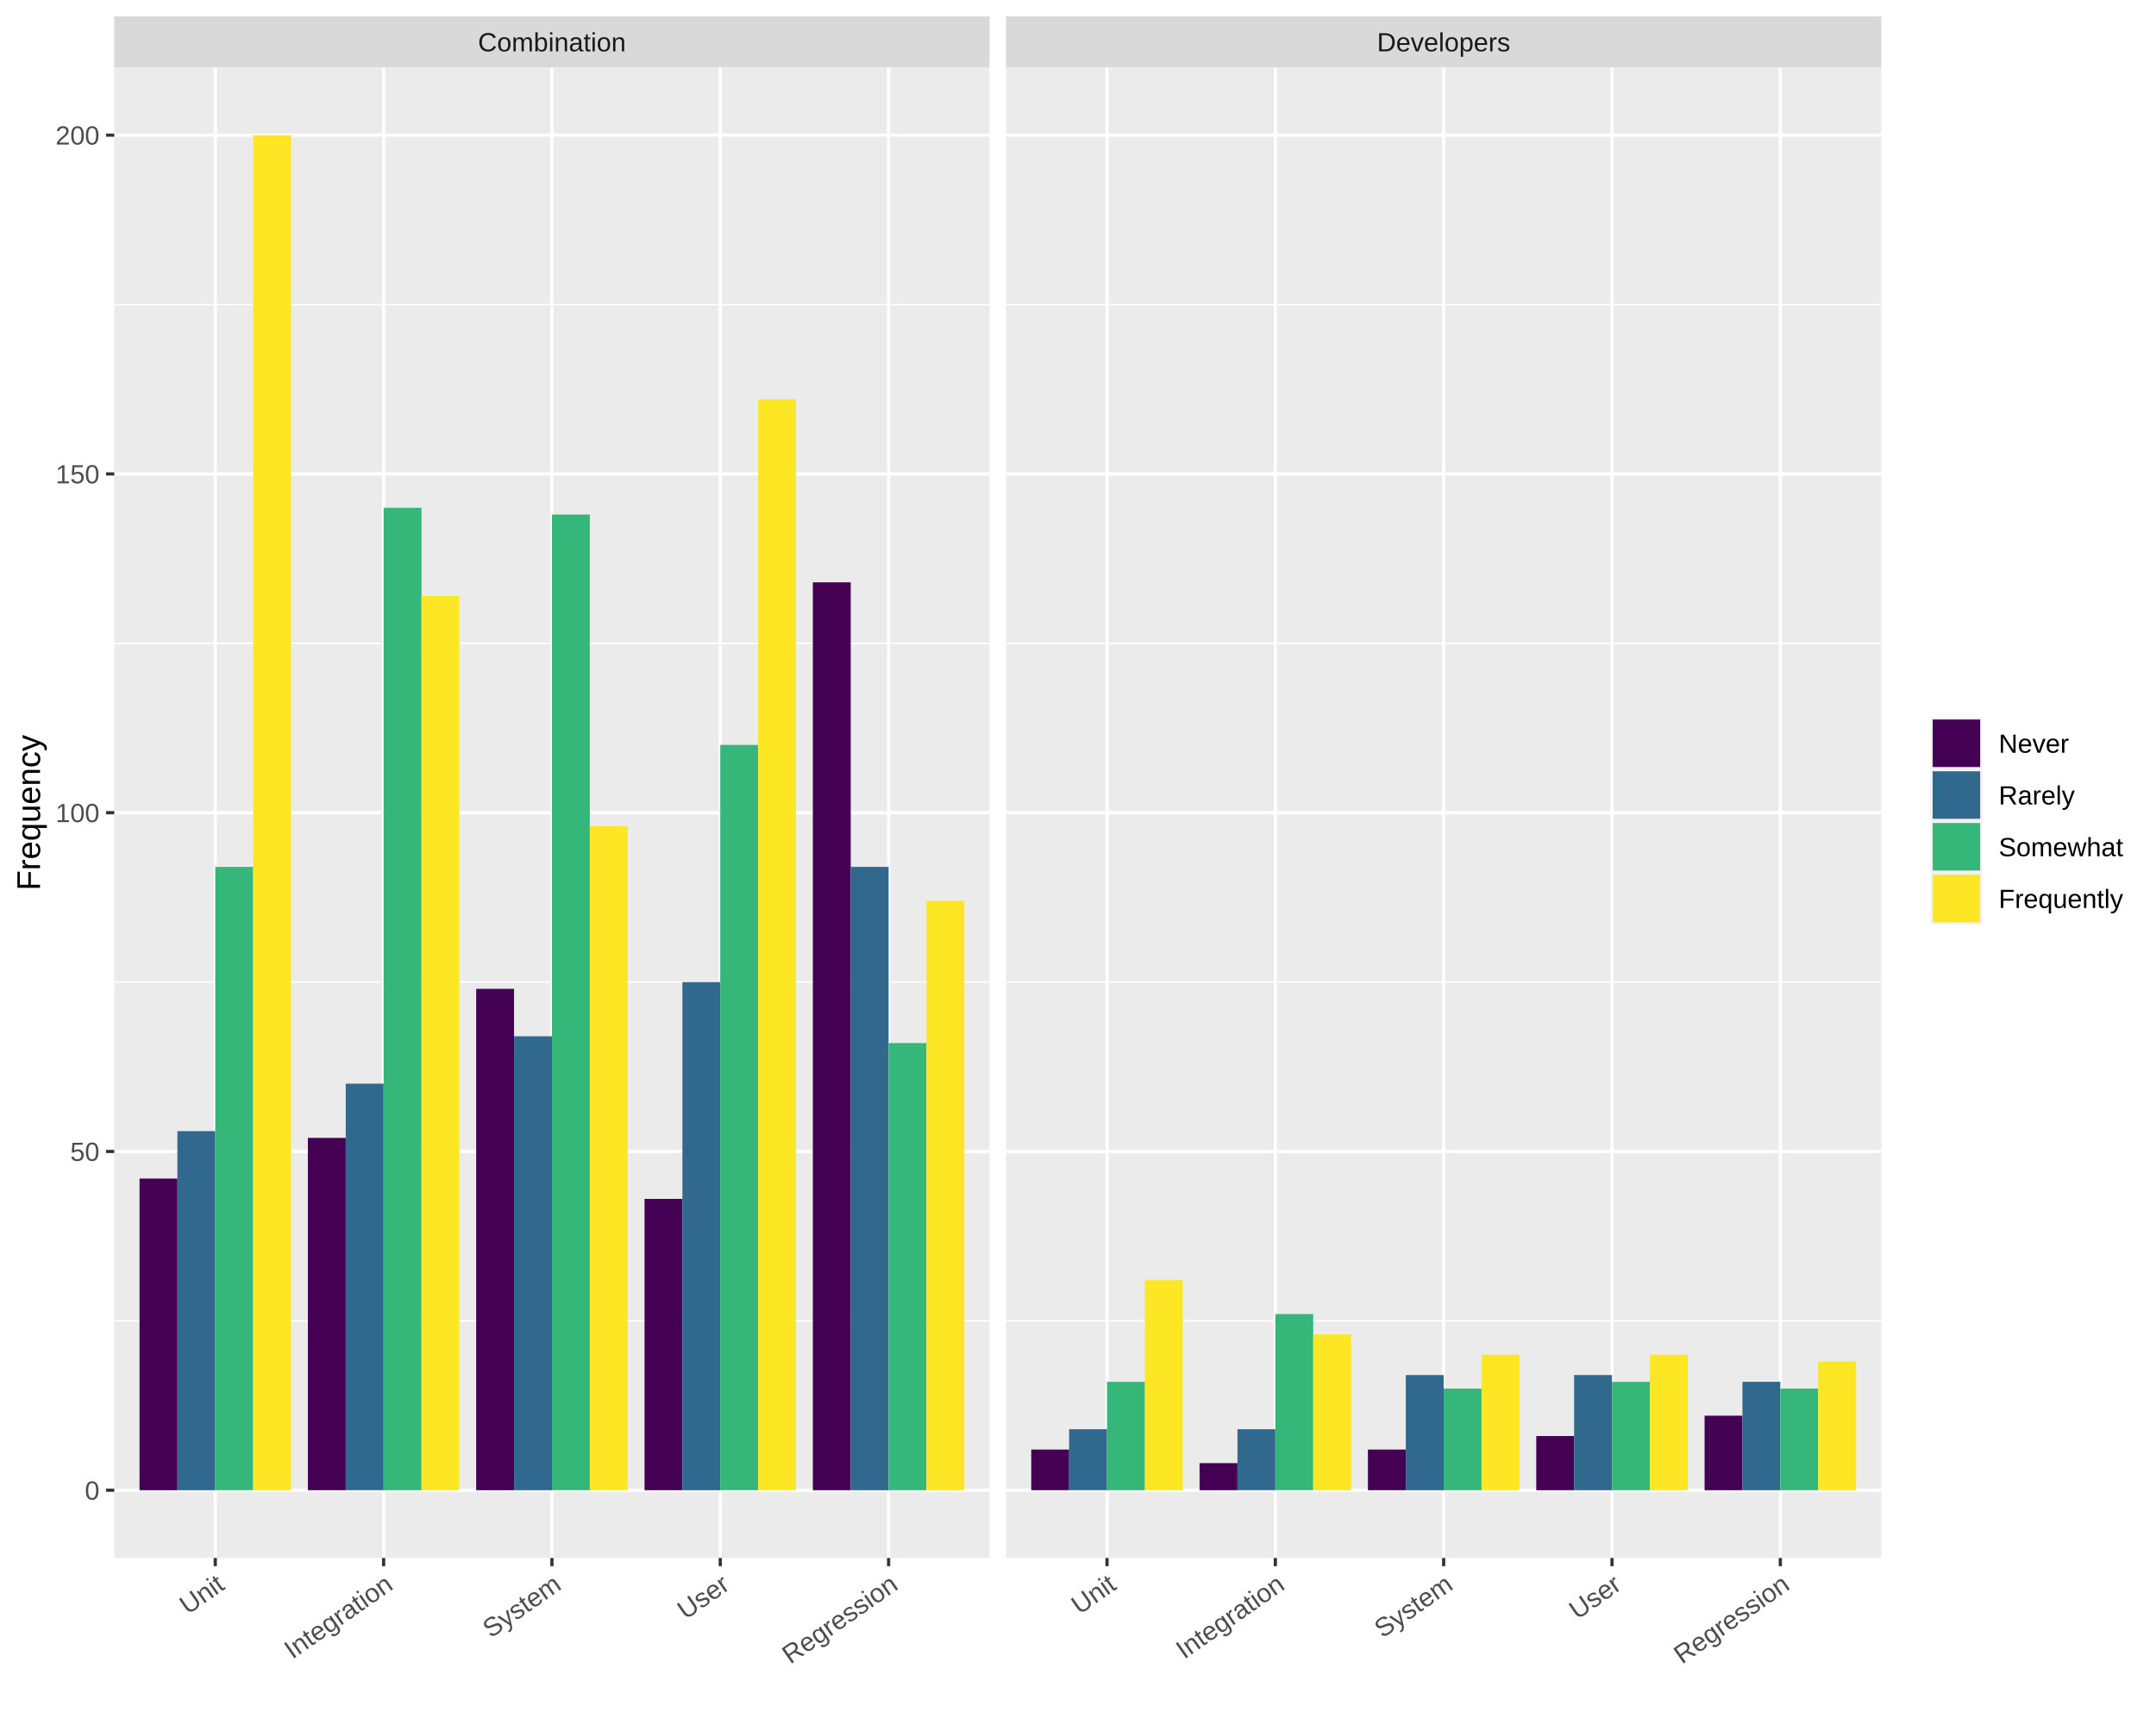
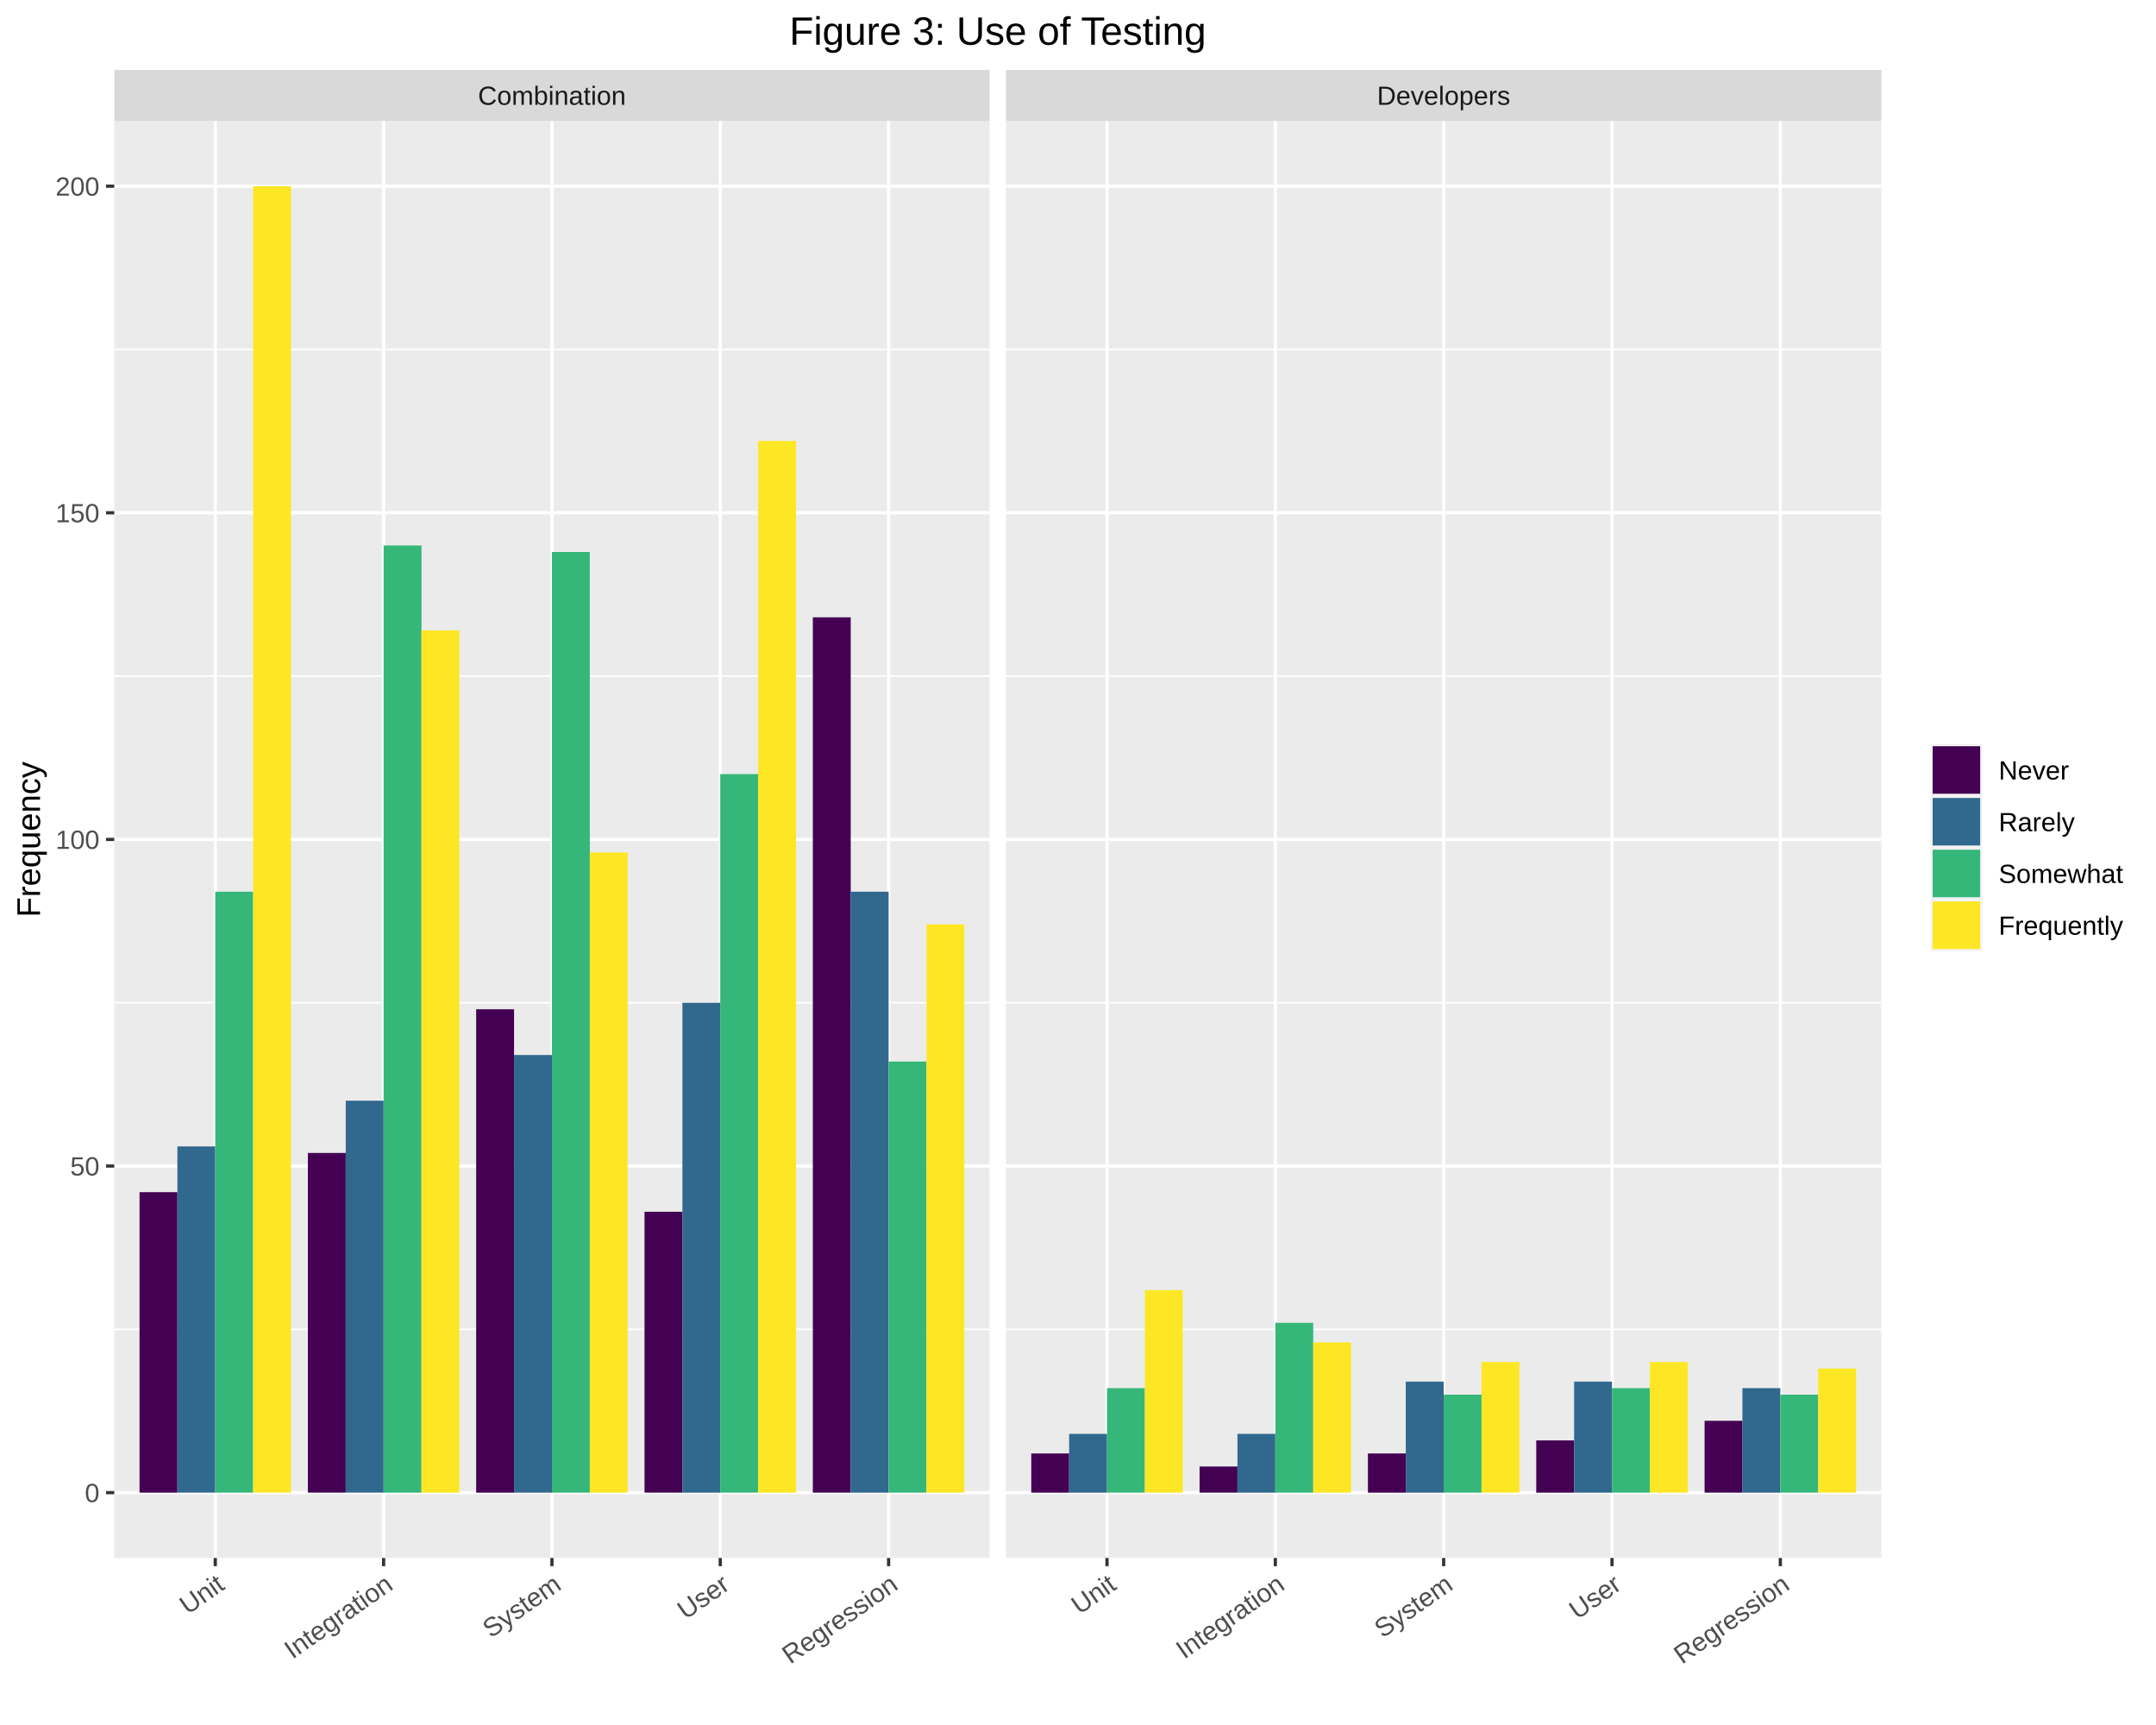
<svg xmlns="http://www.w3.org/2000/svg" class="svglite" width="720.00pt" height="576.00pt" viewBox="0 0 720.00 576.00">
  <defs>
    <style type="text/css">
    .svglite line, .svglite polyline, .svglite polygon, .svglite path, .svglite rect, .svglite circle {
      fill: none;
      stroke: #000000;
      stroke-linecap: round;
      stroke-linejoin: round;
      stroke-miterlimit: 10.00;
    }
    .svglite text {
      white-space: pre;
    }
  </style>
  </defs>
  <rect width="100%" height="100%" style="stroke: none; fill: #FFFFFF;" />
  <defs>
    <clipPath id="cpMC4wMHw3MjAuMDB8MC4wMHw1NzYuMDA=">
      <rect x="0.00" y="0.00" width="720.00" height="576.00" />
    </clipPath>
  </defs>
  <g clip-path="url(#cpMC4wMHw3MjAuMDB8MC4wMHw1NzYuMDA=)">
    <rect x="0.00" y="0.00" width="720.00" height="576.00" style="stroke-width: 1.07; stroke: #FFFFFF; fill: #FFFFFF;" />
  </g>
  <defs>
-     <clipPath id="cpMzguMTZ8MzMwLjQ4fDIyLjUwfDUyMC4yMw==">
-       <rect x="38.16" y="22.50" width="292.31" height="497.72" />
+     <clipPath id="cpMzguMTZ8MzMwLjQ4fDQwLjM2fDUyMC4yMw==">
+       <rect x="38.16" y="40.36" width="292.31" height="479.87" />
    </clipPath>
  </defs>
-   <g clip-path="url(#cpMzguMTZ8MzMwLjQ4fDIyLjUwfDUyMC4yMw==)">
-     <rect x="38.16" y="22.50" width="292.31" height="497.72" style="stroke-width: 1.07; stroke: none; fill: #EBEBEB;" />
-     <polyline points="38.16,441.05 330.48,441.05 " style="stroke-width: 0.53; stroke: #FFFFFF; stroke-linecap: butt;" />
-     <polyline points="38.16,327.93 330.48,327.93 " style="stroke-width: 0.53; stroke: #FFFFFF; stroke-linecap: butt;" />
-     <polyline points="38.16,214.81 330.48,214.81 " style="stroke-width: 0.53; stroke: #FFFFFF; stroke-linecap: butt;" />
-     <polyline points="38.16,101.69 330.48,101.69 " style="stroke-width: 0.53; stroke: #FFFFFF; stroke-linecap: butt;" />
-     <polyline points="38.16,497.61 330.48,497.61 " style="stroke-width: 1.07; stroke: #FFFFFF; stroke-linecap: butt;" />
-     <polyline points="38.16,384.49 330.48,384.49 " style="stroke-width: 1.07; stroke: #FFFFFF; stroke-linecap: butt;" />
-     <polyline points="38.16,271.37 330.48,271.37 " style="stroke-width: 1.07; stroke: #FFFFFF; stroke-linecap: butt;" />
-     <polyline points="38.16,158.25 330.48,158.25 " style="stroke-width: 1.07; stroke: #FFFFFF; stroke-linecap: butt;" />
-     <polyline points="38.16,45.13 330.48,45.13 " style="stroke-width: 1.07; stroke: #FFFFFF; stroke-linecap: butt;" />
-     <polyline points="71.89,520.23 71.89,22.50 " style="stroke-width: 1.07; stroke: #FFFFFF; stroke-linecap: butt;" />
-     <polyline points="128.11,520.23 128.11,22.50 " style="stroke-width: 1.07; stroke: #FFFFFF; stroke-linecap: butt;" />
-     <polyline points="184.32,520.23 184.32,22.50 " style="stroke-width: 1.07; stroke: #FFFFFF; stroke-linecap: butt;" />
-     <polyline points="240.53,520.23 240.53,22.50 " style="stroke-width: 1.07; stroke: #FFFFFF; stroke-linecap: butt;" />
-     <polyline points="296.75,520.23 296.75,22.50 " style="stroke-width: 1.07; stroke: #FFFFFF; stroke-linecap: butt;" />
-     <rect x="46.60" y="393.54" width="12.65" height="104.07" style="stroke-width: 1.07; stroke: none; stroke-linecap: square; stroke-linejoin: miter; fill: #440154;" />
-     <rect x="59.24" y="377.70" width="12.65" height="119.91" style="stroke-width: 1.07; stroke: none; stroke-linecap: square; stroke-linejoin: miter; fill: #31688E;" />
-     <rect x="71.89" y="289.47" width="12.65" height="208.14" style="stroke-width: 1.07; stroke: none; stroke-linecap: square; stroke-linejoin: miter; fill: #35B779;" />
-     <rect x="84.54" y="45.13" width="12.65" height="452.48" style="stroke-width: 1.07; stroke: none; stroke-linecap: square; stroke-linejoin: miter; fill: #FDE725;" />
-     <rect x="102.81" y="379.96" width="12.65" height="117.64" style="stroke-width: 1.07; stroke: none; stroke-linecap: square; stroke-linejoin: miter; fill: #440154;" />
-     <rect x="115.46" y="361.86" width="12.65" height="135.74" style="stroke-width: 1.07; stroke: none; stroke-linecap: square; stroke-linejoin: miter; fill: #31688E;" />
-     <rect x="128.11" y="169.56" width="12.65" height="328.05" style="stroke-width: 1.07; stroke: none; stroke-linecap: square; stroke-linejoin: miter; fill: #35B779;" />
-     <rect x="140.75" y="198.97" width="12.65" height="298.63" style="stroke-width: 1.07; stroke: none; stroke-linecap: square; stroke-linejoin: miter; fill: #FDE725;" />
-     <rect x="159.02" y="330.19" width="12.65" height="167.42" style="stroke-width: 1.07; stroke: none; stroke-linecap: square; stroke-linejoin: miter; fill: #440154;" />
-     <rect x="171.67" y="346.03" width="12.65" height="151.58" style="stroke-width: 1.07; stroke: none; stroke-linecap: square; stroke-linejoin: miter; fill: #31688E;" />
-     <rect x="184.32" y="171.82" width="12.65" height="325.78" style="stroke-width: 1.07; stroke: none; stroke-linecap: square; stroke-linejoin: miter; fill: #35B779;" />
-     <rect x="196.97" y="275.89" width="12.65" height="221.71" style="stroke-width: 1.07; stroke: none; stroke-linecap: square; stroke-linejoin: miter; fill: #FDE725;" />
-     <rect x="215.24" y="400.32" width="12.65" height="97.28" style="stroke-width: 1.07; stroke: none; stroke-linecap: square; stroke-linejoin: miter; fill: #440154;" />
-     <rect x="227.89" y="327.93" width="12.65" height="169.68" style="stroke-width: 1.07; stroke: none; stroke-linecap: square; stroke-linejoin: miter; fill: #31688E;" />
-     <rect x="240.53" y="248.74" width="12.65" height="248.86" style="stroke-width: 1.07; stroke: none; stroke-linecap: square; stroke-linejoin: miter; fill: #35B779;" />
-     <rect x="253.18" y="133.36" width="12.65" height="364.24" style="stroke-width: 1.07; stroke: none; stroke-linecap: square; stroke-linejoin: miter; fill: #FDE725;" />
-     <rect x="271.45" y="194.45" width="12.65" height="303.16" style="stroke-width: 1.07; stroke: none; stroke-linecap: square; stroke-linejoin: miter; fill: #440154;" />
-     <rect x="284.10" y="289.47" width="12.65" height="208.14" style="stroke-width: 1.07; stroke: none; stroke-linecap: square; stroke-linejoin: miter; fill: #31688E;" />
-     <rect x="296.75" y="348.29" width="12.65" height="149.32" style="stroke-width: 1.07; stroke: none; stroke-linecap: square; stroke-linejoin: miter; fill: #35B779;" />
-     <rect x="309.40" y="300.78" width="12.65" height="196.83" style="stroke-width: 1.07; stroke: none; stroke-linecap: square; stroke-linejoin: miter; fill: #FDE725;" />
+   <g clip-path="url(#cpMzguMTZ8MzMwLjQ4fDQwLjM2fDUyMC4yMw==)">
+     <rect x="38.16" y="40.36" width="292.31" height="479.87" style="stroke-width: 1.07; stroke: none; fill: #EBEBEB;" />
+     <polyline points="38.16,443.89 330.48,443.89 " style="stroke-width: 0.53; stroke: #FFFFFF; stroke-linecap: butt;" />
+     <polyline points="38.16,334.83 330.48,334.83 " style="stroke-width: 0.53; stroke: #FFFFFF; stroke-linecap: butt;" />
+     <polyline points="38.16,225.76 330.48,225.76 " style="stroke-width: 0.53; stroke: #FFFFFF; stroke-linecap: butt;" />
+     <polyline points="38.16,116.70 330.48,116.70 " style="stroke-width: 0.53; stroke: #FFFFFF; stroke-linecap: butt;" />
+     <polyline points="38.16,498.42 330.48,498.42 " style="stroke-width: 1.07; stroke: #FFFFFF; stroke-linecap: butt;" />
+     <polyline points="38.16,389.36 330.48,389.36 " style="stroke-width: 1.07; stroke: #FFFFFF; stroke-linecap: butt;" />
+     <polyline points="38.16,280.30 330.48,280.30 " style="stroke-width: 1.07; stroke: #FFFFFF; stroke-linecap: butt;" />
+     <polyline points="38.16,171.23 330.48,171.23 " style="stroke-width: 1.07; stroke: #FFFFFF; stroke-linecap: butt;" />
+     <polyline points="38.16,62.17 330.48,62.17 " style="stroke-width: 1.07; stroke: #FFFFFF; stroke-linecap: butt;" />
+     <polyline points="71.89,520.23 71.89,40.36 " style="stroke-width: 1.07; stroke: #FFFFFF; stroke-linecap: butt;" />
+     <polyline points="128.11,520.23 128.11,40.36 " style="stroke-width: 1.07; stroke: #FFFFFF; stroke-linecap: butt;" />
+     <polyline points="184.32,520.23 184.32,40.36 " style="stroke-width: 1.07; stroke: #FFFFFF; stroke-linecap: butt;" />
+     <polyline points="240.53,520.23 240.53,40.36 " style="stroke-width: 1.07; stroke: #FFFFFF; stroke-linecap: butt;" />
+     <polyline points="296.75,520.23 296.75,40.36 " style="stroke-width: 1.07; stroke: #FFFFFF; stroke-linecap: butt;" />
+     <rect x="46.60" y="398.08" width="12.65" height="100.34" style="stroke-width: 1.07; stroke: none; stroke-linecap: square; stroke-linejoin: miter; fill: #440154;" />
+     <rect x="59.24" y="382.81" width="12.65" height="115.60" style="stroke-width: 1.07; stroke: none; stroke-linecap: square; stroke-linejoin: miter; fill: #31688E;" />
+     <rect x="71.89" y="297.75" width="12.65" height="200.67" style="stroke-width: 1.07; stroke: none; stroke-linecap: square; stroke-linejoin: miter; fill: #35B779;" />
+     <rect x="84.54" y="62.17" width="12.65" height="436.24" style="stroke-width: 1.07; stroke: none; stroke-linecap: square; stroke-linejoin: miter; fill: #FDE725;" />
+     <rect x="102.81" y="384.99" width="12.65" height="113.42" style="stroke-width: 1.07; stroke: none; stroke-linecap: square; stroke-linejoin: miter; fill: #440154;" />
+     <rect x="115.46" y="367.54" width="12.65" height="130.87" style="stroke-width: 1.07; stroke: none; stroke-linecap: square; stroke-linejoin: miter; fill: #31688E;" />
+     <rect x="128.11" y="182.14" width="12.65" height="316.28" style="stroke-width: 1.07; stroke: none; stroke-linecap: square; stroke-linejoin: miter; fill: #35B779;" />
+     <rect x="140.75" y="210.50" width="12.65" height="287.92" style="stroke-width: 1.07; stroke: none; stroke-linecap: square; stroke-linejoin: miter; fill: #FDE725;" />
+     <rect x="159.02" y="337.01" width="12.65" height="161.41" style="stroke-width: 1.07; stroke: none; stroke-linecap: square; stroke-linejoin: miter; fill: #440154;" />
+     <rect x="171.67" y="352.28" width="12.65" height="146.14" style="stroke-width: 1.07; stroke: none; stroke-linecap: square; stroke-linejoin: miter; fill: #31688E;" />
+     <rect x="184.32" y="184.32" width="12.65" height="314.10" style="stroke-width: 1.07; stroke: none; stroke-linecap: square; stroke-linejoin: miter; fill: #35B779;" />
+     <rect x="196.97" y="284.66" width="12.65" height="213.76" style="stroke-width: 1.07; stroke: none; stroke-linecap: square; stroke-linejoin: miter; fill: #FDE725;" />
+     <rect x="215.24" y="404.62" width="12.65" height="93.79" style="stroke-width: 1.07; stroke: none; stroke-linecap: square; stroke-linejoin: miter; fill: #440154;" />
+     <rect x="227.89" y="334.83" width="12.65" height="163.59" style="stroke-width: 1.07; stroke: none; stroke-linecap: square; stroke-linejoin: miter; fill: #31688E;" />
+     <rect x="240.53" y="258.48" width="12.65" height="239.93" style="stroke-width: 1.07; stroke: none; stroke-linecap: square; stroke-linejoin: miter; fill: #35B779;" />
+     <rect x="253.18" y="147.24" width="12.65" height="351.18" style="stroke-width: 1.07; stroke: none; stroke-linecap: square; stroke-linejoin: miter; fill: #FDE725;" />
+     <rect x="271.45" y="206.13" width="12.65" height="292.28" style="stroke-width: 1.07; stroke: none; stroke-linecap: square; stroke-linejoin: miter; fill: #440154;" />
+     <rect x="284.10" y="297.75" width="12.65" height="200.67" style="stroke-width: 1.07; stroke: none; stroke-linecap: square; stroke-linejoin: miter; fill: #31688E;" />
+     <rect x="296.75" y="354.46" width="12.65" height="143.96" style="stroke-width: 1.07; stroke: none; stroke-linecap: square; stroke-linejoin: miter; fill: #35B779;" />
+     <rect x="309.40" y="308.65" width="12.65" height="189.77" style="stroke-width: 1.07; stroke: none; stroke-linecap: square; stroke-linejoin: miter; fill: #FDE725;" />
  </g>
  <g clip-path="url(#cpMC4wMHw3MjAuMDB8MC4wMHw1NzYuMDA=)">
</g>
  <defs>
-     <clipPath id="cpMzM1Ljk2fDYyOC4yN3wyMi41MHw1MjAuMjM=">
-       <rect x="335.96" y="22.50" width="292.31" height="497.72" />
+     <clipPath id="cpMzM1Ljk2fDYyOC4yN3w0MC4zNnw1MjAuMjM=">
+       <rect x="335.96" y="40.36" width="292.31" height="479.87" />
    </clipPath>
  </defs>
-   <g clip-path="url(#cpMzM1Ljk2fDYyOC4yN3wyMi41MHw1MjAuMjM=)">
-     <rect x="335.96" y="22.50" width="292.31" height="497.72" style="stroke-width: 1.07; stroke: none; fill: #EBEBEB;" />
-     <polyline points="335.96,441.05 628.27,441.05 " style="stroke-width: 0.53; stroke: #FFFFFF; stroke-linecap: butt;" />
-     <polyline points="335.96,327.93 628.27,327.93 " style="stroke-width: 0.53; stroke: #FFFFFF; stroke-linecap: butt;" />
-     <polyline points="335.96,214.81 628.27,214.81 " style="stroke-width: 0.53; stroke: #FFFFFF; stroke-linecap: butt;" />
-     <polyline points="335.96,101.69 628.27,101.69 " style="stroke-width: 0.53; stroke: #FFFFFF; stroke-linecap: butt;" />
-     <polyline points="335.96,497.61 628.27,497.61 " style="stroke-width: 1.07; stroke: #FFFFFF; stroke-linecap: butt;" />
-     <polyline points="335.96,384.49 628.27,384.49 " style="stroke-width: 1.07; stroke: #FFFFFF; stroke-linecap: butt;" />
-     <polyline points="335.96,271.37 628.27,271.37 " style="stroke-width: 1.07; stroke: #FFFFFF; stroke-linecap: butt;" />
-     <polyline points="335.96,158.25 628.27,158.25 " style="stroke-width: 1.07; stroke: #FFFFFF; stroke-linecap: butt;" />
-     <polyline points="335.96,45.13 628.27,45.13 " style="stroke-width: 1.07; stroke: #FFFFFF; stroke-linecap: butt;" />
-     <polyline points="369.69,520.23 369.69,22.50 " style="stroke-width: 1.07; stroke: #FFFFFF; stroke-linecap: butt;" />
-     <polyline points="425.90,520.23 425.90,22.50 " style="stroke-width: 1.07; stroke: #FFFFFF; stroke-linecap: butt;" />
-     <polyline points="482.11,520.23 482.11,22.50 " style="stroke-width: 1.07; stroke: #FFFFFF; stroke-linecap: butt;" />
-     <polyline points="538.33,520.23 538.33,22.50 " style="stroke-width: 1.07; stroke: #FFFFFF; stroke-linecap: butt;" />
-     <polyline points="594.54,520.23 594.54,22.50 " style="stroke-width: 1.07; stroke: #FFFFFF; stroke-linecap: butt;" />
-     <rect x="344.39" y="484.03" width="12.65" height="13.57" style="stroke-width: 1.07; stroke: none; stroke-linecap: square; stroke-linejoin: miter; fill: #440154;" />
-     <rect x="357.04" y="477.24" width="12.65" height="20.36" style="stroke-width: 1.07; stroke: none; stroke-linecap: square; stroke-linejoin: miter; fill: #31688E;" />
-     <rect x="369.69" y="461.41" width="12.65" height="36.20" style="stroke-width: 1.07; stroke: none; stroke-linecap: square; stroke-linejoin: miter; fill: #35B779;" />
-     <rect x="382.33" y="427.47" width="12.65" height="70.13" style="stroke-width: 1.07; stroke: none; stroke-linecap: square; stroke-linejoin: miter; fill: #FDE725;" />
-     <rect x="400.60" y="488.56" width="12.65" height="9.05" style="stroke-width: 1.07; stroke: none; stroke-linecap: square; stroke-linejoin: miter; fill: #440154;" />
-     <rect x="413.25" y="477.24" width="12.65" height="20.36" style="stroke-width: 1.07; stroke: none; stroke-linecap: square; stroke-linejoin: miter; fill: #31688E;" />
-     <rect x="425.90" y="438.78" width="12.65" height="58.82" style="stroke-width: 1.07; stroke: none; stroke-linecap: square; stroke-linejoin: miter; fill: #35B779;" />
-     <rect x="438.55" y="445.57" width="12.65" height="52.03" style="stroke-width: 1.07; stroke: none; stroke-linecap: square; stroke-linejoin: miter; fill: #FDE725;" />
-     <rect x="456.82" y="484.03" width="12.65" height="13.57" style="stroke-width: 1.07; stroke: none; stroke-linecap: square; stroke-linejoin: miter; fill: #440154;" />
-     <rect x="469.47" y="459.15" width="12.65" height="38.46" style="stroke-width: 1.07; stroke: none; stroke-linecap: square; stroke-linejoin: miter; fill: #31688E;" />
-     <rect x="482.11" y="463.67" width="12.65" height="33.94" style="stroke-width: 1.07; stroke: none; stroke-linecap: square; stroke-linejoin: miter; fill: #35B779;" />
-     <rect x="494.76" y="452.36" width="12.65" height="45.25" style="stroke-width: 1.07; stroke: none; stroke-linecap: square; stroke-linejoin: miter; fill: #FDE725;" />
-     <rect x="513.03" y="479.51" width="12.65" height="18.10" style="stroke-width: 1.07; stroke: none; stroke-linecap: square; stroke-linejoin: miter; fill: #440154;" />
-     <rect x="525.68" y="459.15" width="12.65" height="38.46" style="stroke-width: 1.07; stroke: none; stroke-linecap: square; stroke-linejoin: miter; fill: #31688E;" />
-     <rect x="538.33" y="461.41" width="12.65" height="36.20" style="stroke-width: 1.07; stroke: none; stroke-linecap: square; stroke-linejoin: miter; fill: #35B779;" />
-     <rect x="550.98" y="452.36" width="12.65" height="45.25" style="stroke-width: 1.07; stroke: none; stroke-linecap: square; stroke-linejoin: miter; fill: #FDE725;" />
-     <rect x="569.25" y="472.72" width="12.65" height="24.89" style="stroke-width: 1.07; stroke: none; stroke-linecap: square; stroke-linejoin: miter; fill: #440154;" />
-     <rect x="581.89" y="461.41" width="12.65" height="36.20" style="stroke-width: 1.07; stroke: none; stroke-linecap: square; stroke-linejoin: miter; fill: #31688E;" />
-     <rect x="594.54" y="463.67" width="12.65" height="33.94" style="stroke-width: 1.07; stroke: none; stroke-linecap: square; stroke-linejoin: miter; fill: #35B779;" />
-     <rect x="607.19" y="454.62" width="12.65" height="42.99" style="stroke-width: 1.07; stroke: none; stroke-linecap: square; stroke-linejoin: miter; fill: #FDE725;" />
+   <g clip-path="url(#cpMzM1Ljk2fDYyOC4yN3w0MC4zNnw1MjAuMjM=)">
+     <rect x="335.96" y="40.36" width="292.31" height="479.87" style="stroke-width: 1.07; stroke: none; fill: #EBEBEB;" />
+     <polyline points="335.96,443.89 628.27,443.89 " style="stroke-width: 0.53; stroke: #FFFFFF; stroke-linecap: butt;" />
+     <polyline points="335.96,334.83 628.27,334.83 " style="stroke-width: 0.53; stroke: #FFFFFF; stroke-linecap: butt;" />
+     <polyline points="335.96,225.76 628.27,225.76 " style="stroke-width: 0.53; stroke: #FFFFFF; stroke-linecap: butt;" />
+     <polyline points="335.96,116.70 628.27,116.70 " style="stroke-width: 0.53; stroke: #FFFFFF; stroke-linecap: butt;" />
+     <polyline points="335.96,498.42 628.27,498.42 " style="stroke-width: 1.07; stroke: #FFFFFF; stroke-linecap: butt;" />
+     <polyline points="335.96,389.36 628.27,389.36 " style="stroke-width: 1.07; stroke: #FFFFFF; stroke-linecap: butt;" />
+     <polyline points="335.96,280.30 628.27,280.30 " style="stroke-width: 1.07; stroke: #FFFFFF; stroke-linecap: butt;" />
+     <polyline points="335.96,171.23 628.27,171.23 " style="stroke-width: 1.07; stroke: #FFFFFF; stroke-linecap: butt;" />
+     <polyline points="335.96,62.17 628.27,62.17 " style="stroke-width: 1.07; stroke: #FFFFFF; stroke-linecap: butt;" />
+     <polyline points="369.69,520.23 369.69,40.36 " style="stroke-width: 1.07; stroke: #FFFFFF; stroke-linecap: butt;" />
+     <polyline points="425.90,520.23 425.90,40.36 " style="stroke-width: 1.07; stroke: #FFFFFF; stroke-linecap: butt;" />
+     <polyline points="482.11,520.23 482.11,40.36 " style="stroke-width: 1.07; stroke: #FFFFFF; stroke-linecap: butt;" />
+     <polyline points="538.33,520.23 538.33,40.36 " style="stroke-width: 1.07; stroke: #FFFFFF; stroke-linecap: butt;" />
+     <polyline points="594.54,520.23 594.54,40.36 " style="stroke-width: 1.07; stroke: #FFFFFF; stroke-linecap: butt;" />
+     <rect x="344.39" y="485.33" width="12.65" height="13.09" style="stroke-width: 1.07; stroke: none; stroke-linecap: square; stroke-linejoin: miter; fill: #440154;" />
+     <rect x="357.04" y="478.79" width="12.65" height="19.63" style="stroke-width: 1.07; stroke: none; stroke-linecap: square; stroke-linejoin: miter; fill: #31688E;" />
+     <rect x="369.69" y="463.52" width="12.65" height="34.90" style="stroke-width: 1.07; stroke: none; stroke-linecap: square; stroke-linejoin: miter; fill: #35B779;" />
+     <rect x="382.33" y="430.80" width="12.65" height="67.62" style="stroke-width: 1.07; stroke: none; stroke-linecap: square; stroke-linejoin: miter; fill: #FDE725;" />
+     <rect x="400.60" y="489.69" width="12.65" height="8.72" style="stroke-width: 1.07; stroke: none; stroke-linecap: square; stroke-linejoin: miter; fill: #440154;" />
+     <rect x="413.25" y="478.79" width="12.65" height="19.63" style="stroke-width: 1.07; stroke: none; stroke-linecap: square; stroke-linejoin: miter; fill: #31688E;" />
+     <rect x="425.90" y="441.71" width="12.65" height="56.71" style="stroke-width: 1.07; stroke: none; stroke-linecap: square; stroke-linejoin: miter; fill: #35B779;" />
+     <rect x="438.55" y="448.25" width="12.65" height="50.17" style="stroke-width: 1.07; stroke: none; stroke-linecap: square; stroke-linejoin: miter; fill: #FDE725;" />
+     <rect x="456.82" y="485.33" width="12.65" height="13.09" style="stroke-width: 1.07; stroke: none; stroke-linecap: square; stroke-linejoin: miter; fill: #440154;" />
+     <rect x="469.47" y="461.34" width="12.65" height="37.08" style="stroke-width: 1.07; stroke: none; stroke-linecap: square; stroke-linejoin: miter; fill: #31688E;" />
+     <rect x="482.11" y="465.70" width="12.65" height="32.72" style="stroke-width: 1.07; stroke: none; stroke-linecap: square; stroke-linejoin: miter; fill: #35B779;" />
+     <rect x="494.76" y="454.79" width="12.65" height="43.62" style="stroke-width: 1.07; stroke: none; stroke-linecap: square; stroke-linejoin: miter; fill: #FDE725;" />
+     <rect x="513.03" y="480.97" width="12.65" height="17.45" style="stroke-width: 1.07; stroke: none; stroke-linecap: square; stroke-linejoin: miter; fill: #440154;" />
+     <rect x="525.68" y="461.34" width="12.65" height="37.08" style="stroke-width: 1.07; stroke: none; stroke-linecap: square; stroke-linejoin: miter; fill: #31688E;" />
+     <rect x="538.33" y="463.52" width="12.65" height="34.90" style="stroke-width: 1.07; stroke: none; stroke-linecap: square; stroke-linejoin: miter; fill: #35B779;" />
+     <rect x="550.98" y="454.79" width="12.65" height="43.62" style="stroke-width: 1.07; stroke: none; stroke-linecap: square; stroke-linejoin: miter; fill: #FDE725;" />
+     <rect x="569.25" y="474.42" width="12.65" height="23.99" style="stroke-width: 1.07; stroke: none; stroke-linecap: square; stroke-linejoin: miter; fill: #440154;" />
+     <rect x="581.89" y="463.52" width="12.65" height="34.90" style="stroke-width: 1.07; stroke: none; stroke-linecap: square; stroke-linejoin: miter; fill: #31688E;" />
+     <rect x="594.54" y="465.70" width="12.65" height="32.72" style="stroke-width: 1.07; stroke: none; stroke-linecap: square; stroke-linejoin: miter; fill: #35B779;" />
+     <rect x="607.19" y="456.97" width="12.65" height="41.44" style="stroke-width: 1.07; stroke: none; stroke-linecap: square; stroke-linejoin: miter; fill: #FDE725;" />
  </g>
  <g clip-path="url(#cpMC4wMHw3MjAuMDB8MC4wMHw1NzYuMDA=)">
</g>
  <defs>
-     <clipPath id="cpMzguMTZ8MzMwLjQ4fDUuNDh8MjIuNTA=">
-       <rect x="38.16" y="5.48" width="292.31" height="17.03" />
+     <clipPath id="cpMzguMTZ8MzMwLjQ4fDIzLjM0fDQwLjM2">
+       <rect x="38.16" y="23.34" width="292.31" height="17.03" />
    </clipPath>
  </defs>
-   <g clip-path="url(#cpMzguMTZ8MzMwLjQ4fDUuNDh8MjIuNTA=)">
-     <rect x="38.16" y="5.48" width="292.31" height="17.03" style="stroke-width: 1.07; stroke: none; fill: #D9D9D9;" />
-     <text x="184.32" y="17.15" text-anchor="middle" style="font-size: 8.80px;fill: #1A1A1A; font-family: &quot;Arial&quot;;" textLength="49.40px" lengthAdjust="spacingAndGlyphs">Combination</text>
+   <g clip-path="url(#cpMzguMTZ8MzMwLjQ4fDIzLjM0fDQwLjM2)">
+     <rect x="38.16" y="23.34" width="292.31" height="17.03" style="stroke-width: 1.07; stroke: none; fill: #D9D9D9;" />
+     <text x="184.32" y="35.00" text-anchor="middle" style="font-size: 8.80px;fill: #1A1A1A; font-family: &quot;Arial&quot;;" textLength="49.40px" lengthAdjust="spacingAndGlyphs">Combination</text>
  </g>
  <g clip-path="url(#cpMC4wMHw3MjAuMDB8MC4wMHw1NzYuMDA=)">
</g>
  <defs>
-     <clipPath id="cpMzM1Ljk2fDYyOC4yN3w1LjQ4fDIyLjUw">
-       <rect x="335.96" y="5.48" width="292.31" height="17.03" />
+     <clipPath id="cpMzM1Ljk2fDYyOC4yN3wyMy4zNHw0MC4zNg==">
+       <rect x="335.96" y="23.34" width="292.31" height="17.03" />
    </clipPath>
  </defs>
-   <g clip-path="url(#cpMzM1Ljk2fDYyOC4yN3w1LjQ4fDIyLjUw)">
-     <rect x="335.96" y="5.48" width="292.31" height="17.03" style="stroke-width: 1.07; stroke: none; fill: #D9D9D9;" />
-     <text x="482.11" y="17.15" text-anchor="middle" style="font-size: 8.80px;fill: #1A1A1A; font-family: &quot;Arial&quot;;" textLength="44.51px" lengthAdjust="spacingAndGlyphs">Developers</text>
+   <g clip-path="url(#cpMzM1Ljk2fDYyOC4yN3wyMy4zNHw0MC4zNg==)">
+     <rect x="335.96" y="23.34" width="292.31" height="17.03" style="stroke-width: 1.07; stroke: none; fill: #D9D9D9;" />
+     <text x="482.11" y="35.00" text-anchor="middle" style="font-size: 8.80px;fill: #1A1A1A; font-family: &quot;Arial&quot;;" textLength="44.51px" lengthAdjust="spacingAndGlyphs">Developers</text>
  </g>
  <g clip-path="url(#cpMC4wMHw3MjAuMDB8MC4wMHw1NzYuMDA=)">
    <polyline points="71.89,522.97 71.89,520.23 " style="stroke-width: 1.07; stroke: #333333; stroke-linecap: butt;" />
    <polyline points="128.11,522.97 128.11,520.23 " style="stroke-width: 1.07; stroke: #333333; stroke-linecap: butt;" />
    <polyline points="184.32,522.97 184.32,520.23 " style="stroke-width: 1.07; stroke: #333333; stroke-linecap: butt;" />
    <polyline points="240.53,522.97 240.53,520.23 " style="stroke-width: 1.07; stroke: #333333; stroke-linecap: butt;" />
    <polyline points="296.75,522.97 296.75,520.23 " style="stroke-width: 1.07; stroke: #333333; stroke-linecap: butt;" />
    <text transform="translate(75.51,530.33) rotate(-35)" text-anchor="end" style="font-size: 8.80px;fill: #4D4D4D; font-family: &quot;Arial&quot;;" textLength="15.64px" lengthAdjust="spacingAndGlyphs">Unit</text>
    <text transform="translate(131.72,530.33) rotate(-35)" text-anchor="end" style="font-size: 8.80px;fill: #4D4D4D; font-family: &quot;Arial&quot;;" textLength="41.58px" lengthAdjust="spacingAndGlyphs">Integration</text>
    <text transform="translate(187.94,530.33) rotate(-35)" text-anchor="end" style="font-size: 8.80px;fill: #4D4D4D; font-family: &quot;Arial&quot;;" textLength="29.33px" lengthAdjust="spacingAndGlyphs">System</text>
    <text transform="translate(244.15,530.33) rotate(-35)" text-anchor="end" style="font-size: 8.80px;fill: #4D4D4D; font-family: &quot;Arial&quot;;" textLength="18.58px" lengthAdjust="spacingAndGlyphs">User</text>
    <text transform="translate(300.37,530.33) rotate(-35)" text-anchor="end" style="font-size: 8.80px;fill: #4D4D4D; font-family: &quot;Arial&quot;;" textLength="44.51px" lengthAdjust="spacingAndGlyphs">Regression</text>
    <polyline points="369.69,522.97 369.69,520.23 " style="stroke-width: 1.07; stroke: #333333; stroke-linecap: butt;" />
    <polyline points="425.90,522.97 425.90,520.23 " style="stroke-width: 1.07; stroke: #333333; stroke-linecap: butt;" />
    <polyline points="482.11,522.97 482.11,520.23 " style="stroke-width: 1.07; stroke: #333333; stroke-linecap: butt;" />
    <polyline points="538.33,522.97 538.33,520.23 " style="stroke-width: 1.07; stroke: #333333; stroke-linecap: butt;" />
    <polyline points="594.54,522.97 594.54,520.23 " style="stroke-width: 1.07; stroke: #333333; stroke-linecap: butt;" />
    <text transform="translate(373.30,530.33) rotate(-35)" text-anchor="end" style="font-size: 8.80px;fill: #4D4D4D; font-family: &quot;Arial&quot;;" textLength="15.64px" lengthAdjust="spacingAndGlyphs">Unit</text>
    <text transform="translate(429.52,530.33) rotate(-35)" text-anchor="end" style="font-size: 8.80px;fill: #4D4D4D; font-family: &quot;Arial&quot;;" textLength="41.58px" lengthAdjust="spacingAndGlyphs">Integration</text>
    <text transform="translate(485.73,530.33) rotate(-35)" text-anchor="end" style="font-size: 8.80px;fill: #4D4D4D; font-family: &quot;Arial&quot;;" textLength="29.33px" lengthAdjust="spacingAndGlyphs">System</text>
    <text transform="translate(541.95,530.33) rotate(-35)" text-anchor="end" style="font-size: 8.80px;fill: #4D4D4D; font-family: &quot;Arial&quot;;" textLength="18.58px" lengthAdjust="spacingAndGlyphs">User</text>
    <text transform="translate(598.16,530.33) rotate(-35)" text-anchor="end" style="font-size: 8.80px;fill: #4D4D4D; font-family: &quot;Arial&quot;;" textLength="44.51px" lengthAdjust="spacingAndGlyphs">Regression</text>
-     <text x="33.23" y="500.76" text-anchor="end" style="font-size: 8.80px;fill: #4D4D4D; font-family: &quot;Arial&quot;;" textLength="4.90px" lengthAdjust="spacingAndGlyphs">0</text>
-     <text x="33.23" y="387.64" text-anchor="end" style="font-size: 8.80px;fill: #4D4D4D; font-family: &quot;Arial&quot;;" textLength="9.79px" lengthAdjust="spacingAndGlyphs">50</text>
-     <text x="33.23" y="274.52" text-anchor="end" style="font-size: 8.80px;fill: #4D4D4D; font-family: &quot;Arial&quot;;" textLength="14.69px" lengthAdjust="spacingAndGlyphs">100</text>
-     <text x="33.23" y="161.40" text-anchor="end" style="font-size: 8.80px;fill: #4D4D4D; font-family: &quot;Arial&quot;;" textLength="14.69px" lengthAdjust="spacingAndGlyphs">150</text>
-     <text x="33.23" y="48.28" text-anchor="end" style="font-size: 8.80px;fill: #4D4D4D; font-family: &quot;Arial&quot;;" textLength="14.69px" lengthAdjust="spacingAndGlyphs">200</text>
-     <polyline points="35.42,497.61 38.16,497.61 " style="stroke-width: 1.07; stroke: #333333; stroke-linecap: butt;" />
-     <polyline points="35.42,384.49 38.16,384.49 " style="stroke-width: 1.07; stroke: #333333; stroke-linecap: butt;" />
-     <polyline points="35.42,271.37 38.16,271.37 " style="stroke-width: 1.07; stroke: #333333; stroke-linecap: butt;" />
-     <polyline points="35.42,158.25 38.16,158.25 " style="stroke-width: 1.07; stroke: #333333; stroke-linecap: butt;" />
-     <polyline points="35.42,45.13 38.16,45.13 " style="stroke-width: 1.07; stroke: #333333; stroke-linecap: butt;" />
-     <text transform="translate(13.37,271.37) rotate(-90)" text-anchor="middle" style="font-size: 11.00px; font-family: &quot;Arial&quot;;" textLength="51.98px" lengthAdjust="spacingAndGlyphs">Frequency</text>
-     <rect x="639.23" y="228.59" width="75.29" height="85.56" style="stroke-width: 1.07; stroke: none; fill: #FFFFFF;" />
-     <rect x="644.71" y="239.55" width="17.28" height="17.28" style="stroke-width: 1.07; stroke: none; fill: #F2F2F2;" />
-     <rect x="645.42" y="240.26" width="15.86" height="15.86" style="stroke-width: 1.07; stroke: none; stroke-linecap: square; stroke-linejoin: miter; fill: #440154;" />
-     <rect x="644.71" y="256.83" width="17.28" height="17.28" style="stroke-width: 1.07; stroke: none; fill: #F2F2F2;" />
-     <rect x="645.42" y="257.54" width="15.86" height="15.86" style="stroke-width: 1.07; stroke: none; stroke-linecap: square; stroke-linejoin: miter; fill: #31688E;" />
-     <rect x="644.71" y="274.11" width="17.28" height="17.28" style="stroke-width: 1.07; stroke: none; fill: #F2F2F2;" />
-     <rect x="645.42" y="274.82" width="15.86" height="15.86" style="stroke-width: 1.07; stroke: none; stroke-linecap: square; stroke-linejoin: miter; fill: #35B779;" />
-     <rect x="644.71" y="291.39" width="17.28" height="17.28" style="stroke-width: 1.07; stroke: none; fill: #F2F2F2;" />
-     <rect x="645.42" y="292.10" width="15.86" height="15.86" style="stroke-width: 1.07; stroke: none; stroke-linecap: square; stroke-linejoin: miter; fill: #FDE725;" />
-     <text x="667.47" y="251.34" style="font-size: 8.80px; font-family: &quot;Arial&quot;;" textLength="23.47px" lengthAdjust="spacingAndGlyphs">Never</text>
-     <text x="667.47" y="268.62" style="font-size: 8.80px; font-family: &quot;Arial&quot;;" textLength="25.42px" lengthAdjust="spacingAndGlyphs">Rarely</text>
-     <text x="667.47" y="285.90" style="font-size: 8.80px; font-family: &quot;Arial&quot;;" textLength="41.57px" lengthAdjust="spacingAndGlyphs">Somewhat</text>
-     <text x="667.47" y="303.18" style="font-size: 8.80px; font-family: &quot;Arial&quot;;" textLength="41.57px" lengthAdjust="spacingAndGlyphs">Frequently</text>
+     <text x="33.23" y="501.57" text-anchor="end" style="font-size: 8.80px;fill: #4D4D4D; font-family: &quot;Arial&quot;;" textLength="4.90px" lengthAdjust="spacingAndGlyphs">0</text>
+     <text x="33.23" y="392.51" text-anchor="end" style="font-size: 8.80px;fill: #4D4D4D; font-family: &quot;Arial&quot;;" textLength="9.79px" lengthAdjust="spacingAndGlyphs">50</text>
+     <text x="33.23" y="283.45" text-anchor="end" style="font-size: 8.80px;fill: #4D4D4D; font-family: &quot;Arial&quot;;" textLength="14.69px" lengthAdjust="spacingAndGlyphs">100</text>
+     <text x="33.23" y="174.39" text-anchor="end" style="font-size: 8.80px;fill: #4D4D4D; font-family: &quot;Arial&quot;;" textLength="14.69px" lengthAdjust="spacingAndGlyphs">150</text>
+     <text x="33.23" y="65.33" text-anchor="end" style="font-size: 8.80px;fill: #4D4D4D; font-family: &quot;Arial&quot;;" textLength="14.69px" lengthAdjust="spacingAndGlyphs">200</text>
+     <polyline points="35.42,498.42 38.16,498.42 " style="stroke-width: 1.07; stroke: #333333; stroke-linecap: butt;" />
+     <polyline points="35.42,389.36 38.16,389.36 " style="stroke-width: 1.07; stroke: #333333; stroke-linecap: butt;" />
+     <polyline points="35.42,280.30 38.16,280.30 " style="stroke-width: 1.07; stroke: #333333; stroke-linecap: butt;" />
+     <polyline points="35.42,171.23 38.16,171.23 " style="stroke-width: 1.07; stroke: #333333; stroke-linecap: butt;" />
+     <polyline points="35.42,62.17 38.16,62.17 " style="stroke-width: 1.07; stroke: #333333; stroke-linecap: butt;" />
+     <text transform="translate(13.37,280.30) rotate(-90)" text-anchor="middle" style="font-size: 11.00px; font-family: &quot;Arial&quot;;" textLength="51.98px" lengthAdjust="spacingAndGlyphs">Frequency</text>
+     <rect x="639.23" y="237.52" width="75.29" height="85.56" style="stroke-width: 1.07; stroke: none; fill: #FFFFFF;" />
+     <rect x="644.71" y="248.48" width="17.28" height="17.28" style="stroke-width: 1.07; stroke: none; fill: #F2F2F2;" />
+     <rect x="645.42" y="249.18" width="15.86" height="15.86" style="stroke-width: 1.07; stroke: none; stroke-linecap: square; stroke-linejoin: miter; fill: #440154;" />
+     <rect x="644.71" y="265.76" width="17.28" height="17.28" style="stroke-width: 1.07; stroke: none; fill: #F2F2F2;" />
+     <rect x="645.42" y="266.46" width="15.86" height="15.86" style="stroke-width: 1.07; stroke: none; stroke-linecap: square; stroke-linejoin: miter; fill: #31688E;" />
+     <rect x="644.71" y="283.04" width="17.28" height="17.28" style="stroke-width: 1.07; stroke: none; fill: #F2F2F2;" />
+     <rect x="645.42" y="283.74" width="15.86" height="15.86" style="stroke-width: 1.07; stroke: none; stroke-linecap: square; stroke-linejoin: miter; fill: #35B779;" />
+     <rect x="644.71" y="300.32" width="17.28" height="17.28" style="stroke-width: 1.07; stroke: none; fill: #F2F2F2;" />
+     <rect x="645.42" y="301.02" width="15.86" height="15.86" style="stroke-width: 1.07; stroke: none; stroke-linecap: square; stroke-linejoin: miter; fill: #FDE725;" />
+     <text x="667.47" y="260.27" style="font-size: 8.80px; font-family: &quot;Arial&quot;;" textLength="23.47px" lengthAdjust="spacingAndGlyphs">Never</text>
+     <text x="667.47" y="277.55" style="font-size: 8.80px; font-family: &quot;Arial&quot;;" textLength="25.42px" lengthAdjust="spacingAndGlyphs">Rarely</text>
+     <text x="667.47" y="294.83" style="font-size: 8.80px; font-family: &quot;Arial&quot;;" textLength="41.57px" lengthAdjust="spacingAndGlyphs">Somewhat</text>
+     <text x="667.47" y="312.11" style="font-size: 8.80px; font-family: &quot;Arial&quot;;" textLength="41.57px" lengthAdjust="spacingAndGlyphs">Frequently</text>
+     <text x="333.22" y="14.94" text-anchor="middle" style="font-size: 13.20px; font-family: &quot;Arial&quot;;" textLength="140.77px" lengthAdjust="spacingAndGlyphs">Figure 3: Use of Testing</text>
  </g>
</svg>
